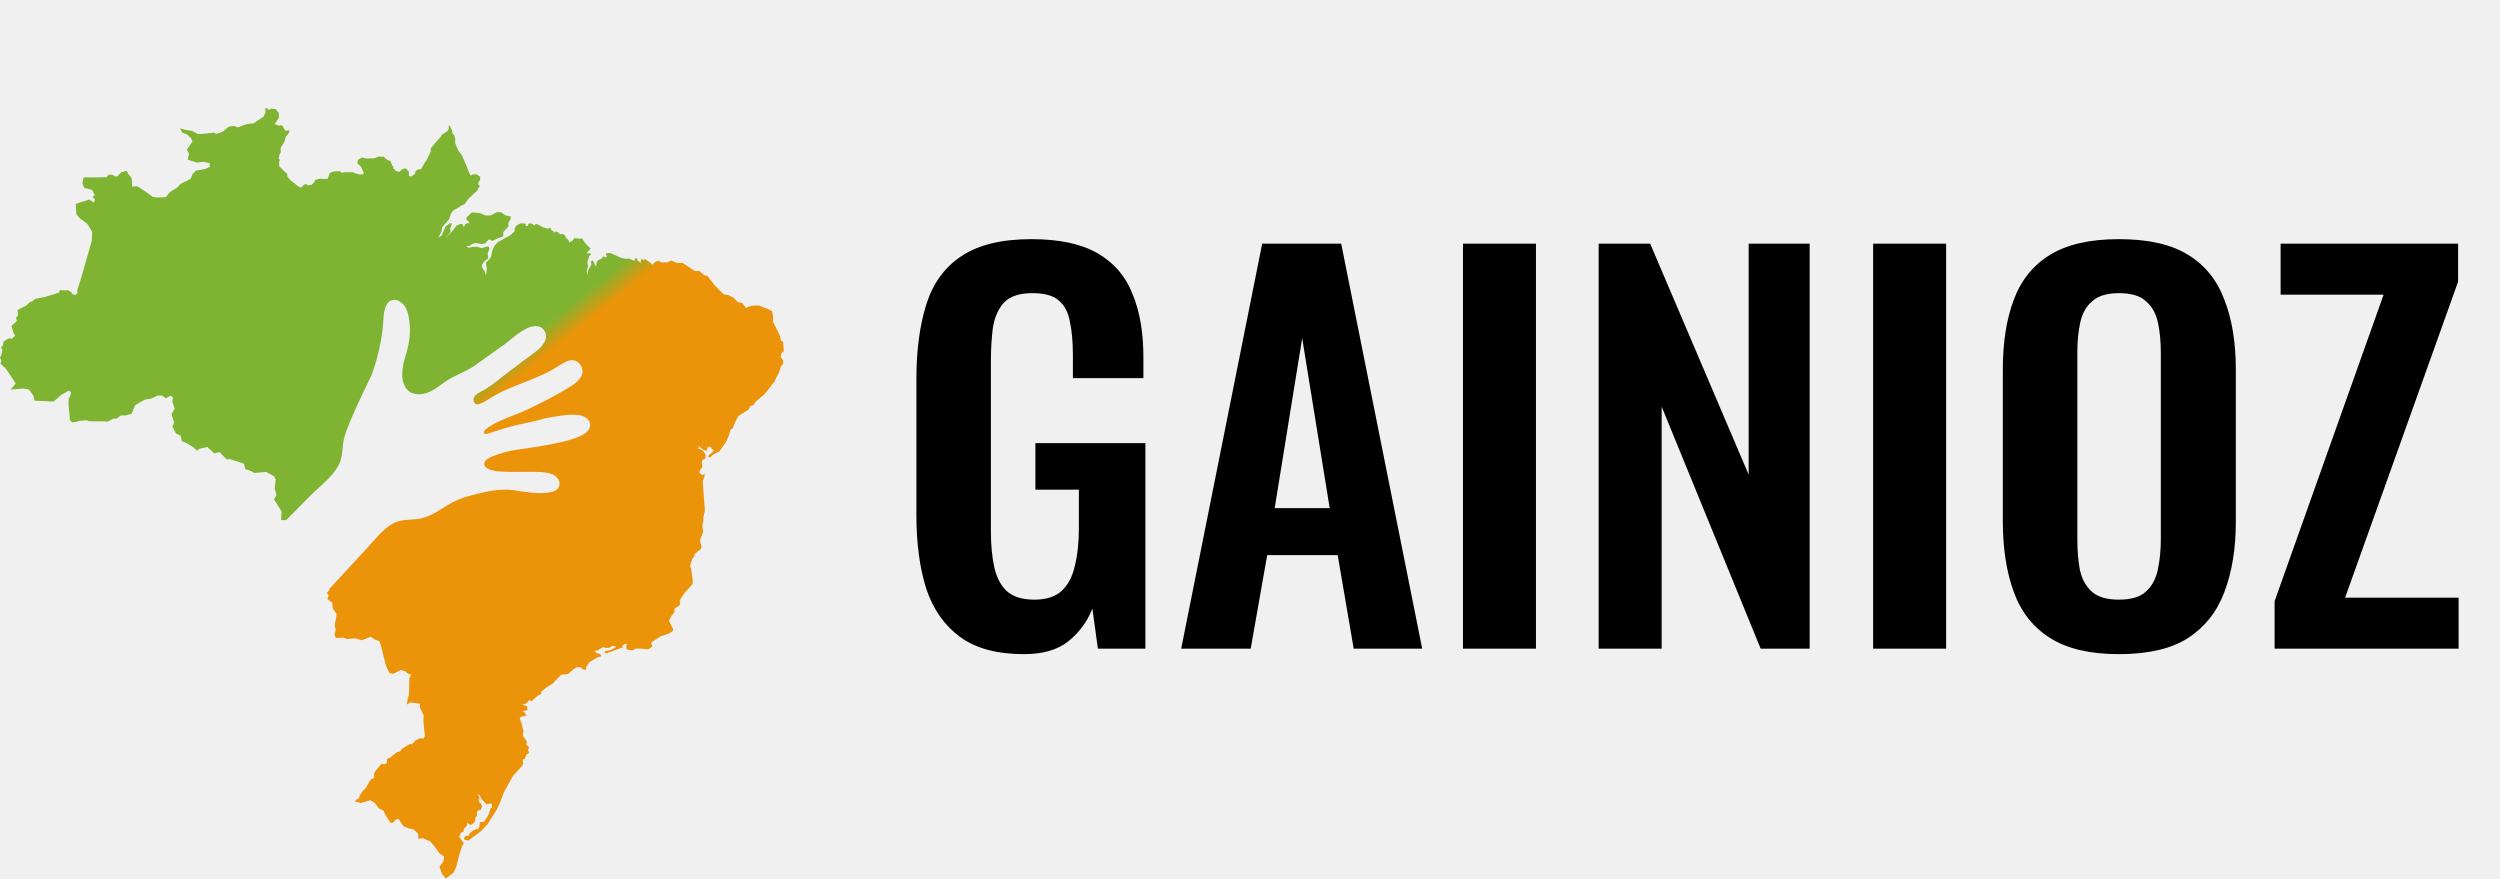
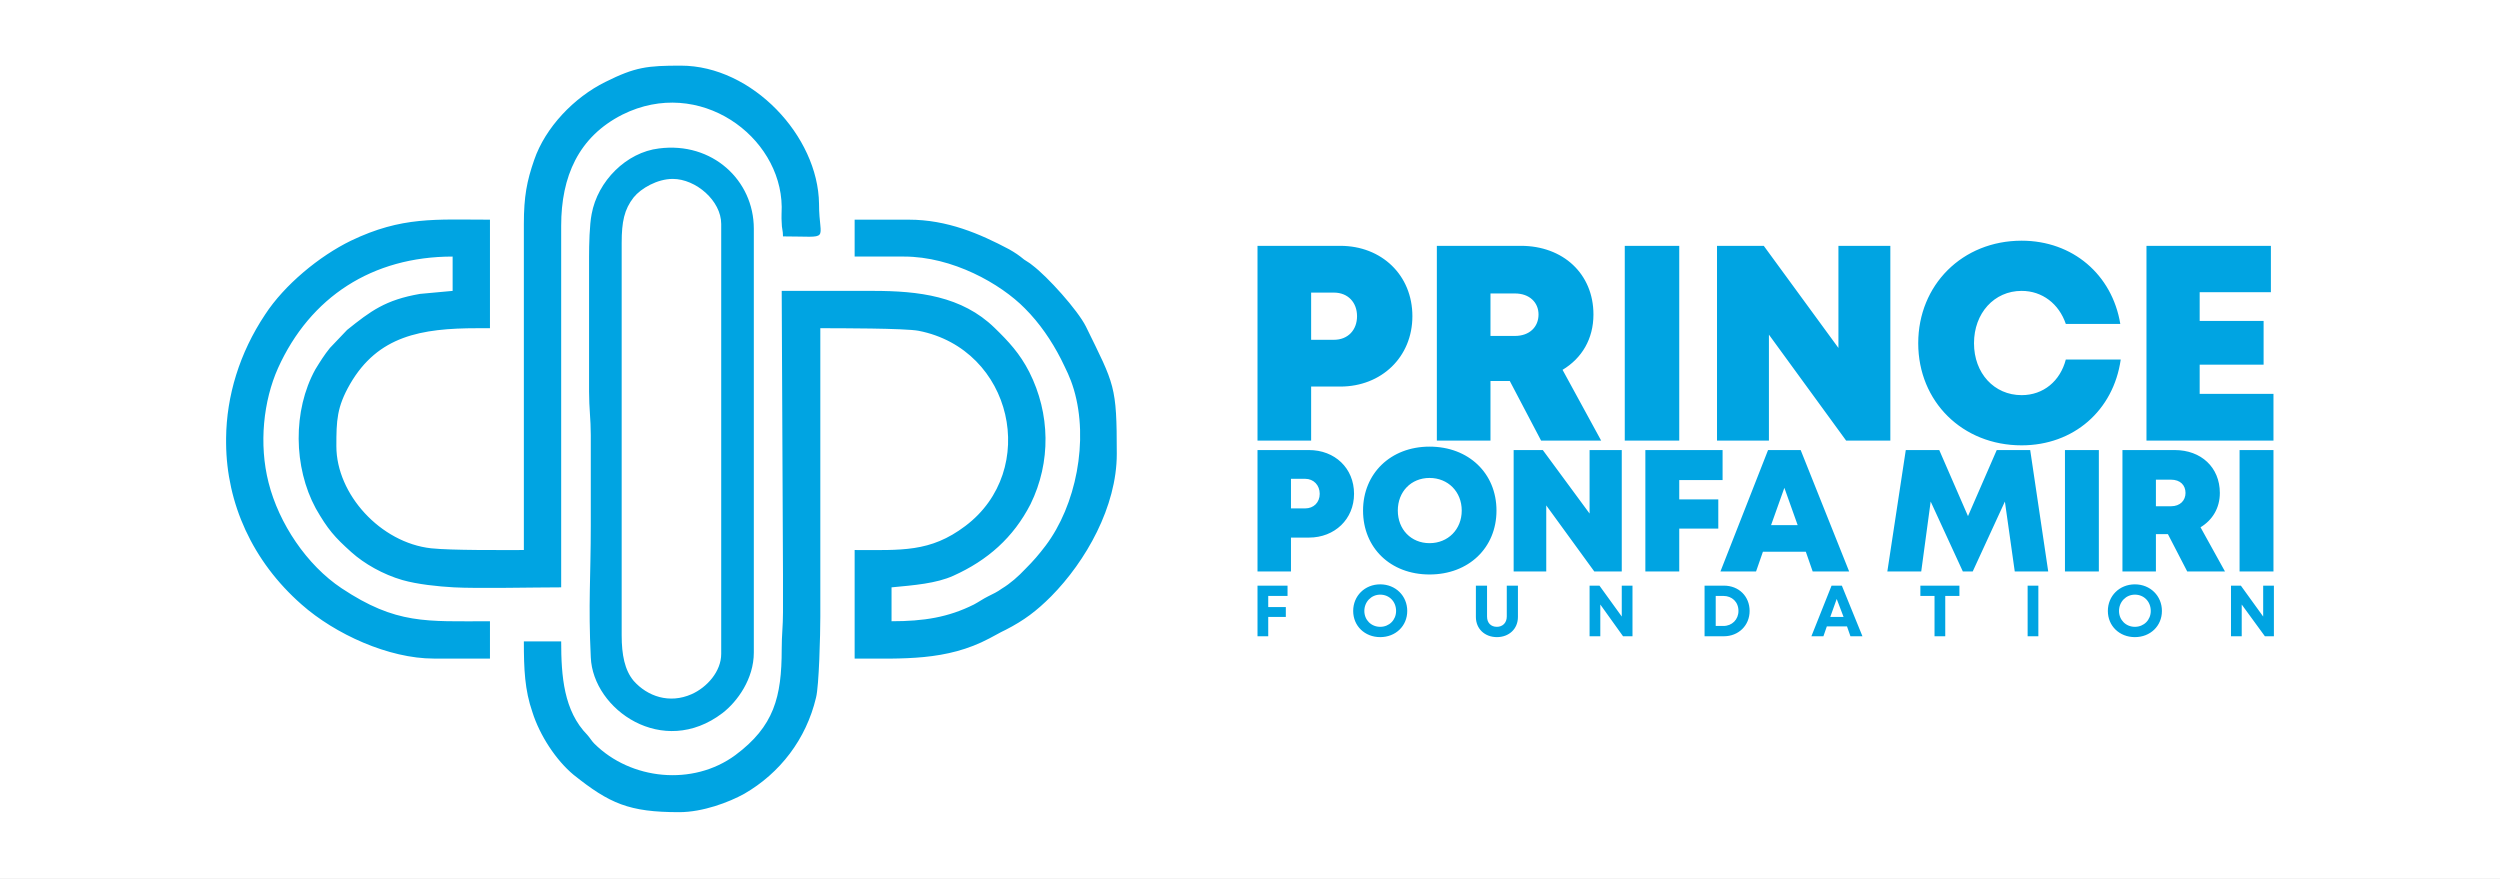
- <svg xmlns="http://www.w3.org/2000/svg" width="185" height="65" viewBox="0 0 185 65" fill="none">
-   <path d="M75.768 48.407C73.795 48.407 72.228 47.988 71.069 47.149C69.91 46.31 69.071 45.126 68.553 43.597C68.06 42.043 67.813 40.218 67.813 38.121V28.057C67.813 25.911 68.06 24.061 68.553 22.507C69.046 20.953 69.91 19.769 71.143 18.955C72.401 18.116 74.128 17.697 76.323 17.697C78.37 17.697 79.998 18.042 81.207 18.733C82.416 19.424 83.279 20.423 83.797 21.73C84.34 23.013 84.611 24.579 84.611 26.429V27.983H79.394V26.281C79.394 25.319 79.32 24.493 79.172 23.802C79.049 23.111 78.777 22.593 78.358 22.248C77.963 21.878 77.31 21.693 76.397 21.693C75.435 21.693 74.732 21.927 74.288 22.396C73.869 22.865 73.597 23.481 73.474 24.246C73.375 25.011 73.326 25.849 73.326 26.762V39.305C73.326 40.341 73.412 41.241 73.585 42.006C73.758 42.771 74.078 43.363 74.547 43.782C75.016 44.177 75.682 44.374 76.545 44.374C77.433 44.374 78.111 44.152 78.58 43.708C79.049 43.264 79.369 42.647 79.542 41.858C79.739 41.069 79.838 40.131 79.838 39.046V36.234H76.619V32.793H84.759V48H81.244L80.837 45.04C80.442 46.027 79.838 46.841 79.024 47.482C78.235 48.099 77.149 48.407 75.768 48.407ZM87.408 48L93.402 18.03H99.248L105.242 48H100.173L98.989 41.081H93.772L92.551 48H87.408ZM94.327 37.603H98.397L96.362 25.023L94.327 37.603ZM108.259 48V18.03H113.661V48H108.259ZM118.301 48V18.03H122.112L129.401 35.124V18.03H133.915V48H130.289L122.963 30.092V48H118.301ZM138.611 48V18.03H144.013V48H138.611ZM156.793 48.407C154.671 48.407 152.982 48.012 151.724 47.223C150.466 46.434 149.565 45.299 149.023 43.819C148.48 42.339 148.209 40.588 148.209 38.565V27.354C148.209 25.331 148.48 23.605 149.023 22.174C149.565 20.719 150.466 19.609 151.724 18.844C152.982 18.079 154.671 17.697 156.793 17.697C158.963 17.697 160.665 18.079 161.899 18.844C163.157 19.609 164.057 20.719 164.6 22.174C165.167 23.605 165.451 25.331 165.451 27.354V38.602C165.451 40.6 165.167 42.339 164.6 43.819C164.057 45.274 163.157 46.409 161.899 47.223C160.665 48.012 158.963 48.407 156.793 48.407ZM156.793 44.374C157.705 44.374 158.371 44.177 158.791 43.782C159.235 43.387 159.531 42.845 159.679 42.154C159.827 41.463 159.901 40.711 159.901 39.897V26.096C159.901 25.257 159.827 24.505 159.679 23.839C159.531 23.173 159.235 22.655 158.791 22.285C158.371 21.89 157.705 21.693 156.793 21.693C155.929 21.693 155.276 21.89 154.832 22.285C154.388 22.655 154.092 23.173 153.944 23.839C153.796 24.505 153.722 25.257 153.722 26.096V39.897C153.722 40.711 153.783 41.463 153.907 42.154C154.055 42.845 154.351 43.387 154.795 43.782C155.239 44.177 155.905 44.374 156.793 44.374ZM168.321 48V44.485L176.387 21.804H168.765V18.03H181.9V20.842L173.538 44.226H181.937V48H168.321Z" fill="black" />
-   <path d="M57.829 26.138L58 25.99L57.955 25.302L57.787 25.203L57.721 24.862L57.21 23.805V23.441L57.125 23.005L56.159 22.601L55.606 22.623L55.198 22.782L54.921 22.42L54.599 22.358L54.277 22.019L53.856 21.818L53.555 21.781L52.89 21.118L52.356 20.419L52.098 20.36L51.735 20.037L51.415 20.06L50.521 19.456H50.109L49.663 19.275L49.386 19.417H48.957L48.701 19.296L48.424 19.417L48.293 19.595L48.123 19.435L47.715 19.158L47.651 19.273L47.48 19.139L47.416 19.314V19.454L47.18 19.273L47.141 19.139L46.962 19.088L47.015 19.23L46.93 19.285L46.492 19.121L46.347 19.154L45.978 19.086L45.163 18.721L44.85 18.741L44.837 18.825L44.901 18.985L44.831 19.061L44.66 18.977L44.585 19.014L44.536 19.129L44.258 19.253L44.154 19.398L44.116 19.717L43.964 19.48L43.877 19.269L43.729 19.328L43.753 19.587L43.507 20.025V20.397L43.42 20.049L43.516 19.698L43.461 19.388L43.614 18.94L43.744 18.829L43.635 18.741L43.401 18.729L43.71 18.4L43.305 17.989L43.068 17.642L42.848 17.663L42.515 17.615L42.325 17.841L42.131 17.93L42.035 17.72L41.892 17.642L41.832 17.441L41.662 17.313L41.425 17.334L41.308 17.19L41.099 17.12L40.983 17.26V17.141L40.821 17.048L40.717 16.851L40.535 16.921L40.206 16.829L39.767 16.594L39.639 16.574L39.566 16.697L39.298 16.527L39.11 16.545L39.063 16.716L38.935 16.726L38.862 16.537L38.521 16.525L38.229 16.673L38.069 16.946L38.094 17.102L37.77 17.406L37.354 17.632L36.822 17.926L36.566 18.227L36.408 18.614L36.34 18.996L36.203 19.193L35.96 19.433L35.975 19.598L36.026 19.885L35.969 20.409L35.871 20.089L35.672 19.78L35.681 19.552L35.884 19.306L36.125 19.121L36.091 18.741L36.212 18.419L36.187 18.252L36.009 18.246L35.66 18.363L35.28 18.256L34.947 18.273L34.68 18.341L34.495 18.193L34.708 18.215L34.96 18.041L35.224 17.987L35.67 18.059L35.914 18.004L36.152 17.732L36.261 17.722L36.4 17.825L36.551 17.776L36.809 17.636L37.243 17.496V17.178L37.623 16.759V16.455L37.776 16.255L37.797 16.015L37.392 15.933L37.07 15.697H36.773L36.342 15.933L35.978 15.954L35.467 15.756L34.91 15.719L34.505 16.114L34.529 16.274L34.659 16.369L34.746 16.504L34.552 16.525L34.431 16.584L34.324 16.823L34.251 16.613L34.11 16.564L33.792 16.683L33.449 17.129L32.988 17.622L33.332 17.174L33.321 16.878L33.396 16.722L33.428 16.523H33.28L32.979 16.747L32.83 17.075L32.681 17.433L32.437 17.581L32.666 17.159L32.711 16.829L33.236 16.218L33.362 15.81L33.56 15.559L33.846 15.413L34.155 15.204L34.377 15.114L34.654 14.725L35.348 14.062L35.391 13.908L35.529 13.803L35.382 13.626L35.433 13.433L35.529 13.353L35.536 13.082L35.261 12.893L34.951 12.912L34.855 13.012L34.716 12.796L34.524 12.277L34.191 11.509L33.891 11.106L33.681 10.576L33.688 10.292L33.615 9.999L33.492 9.892L33.445 9.621L33.265 9.288L33.189 9.329L33.21 9.547L33.093 9.719L32.755 9.933L32.757 9.923L32.738 9.935L32.625 10.101L32.261 10.52L31.876 10.985L31.868 11.237L31.586 11.813L31.347 12.18L31.164 12.511L30.91 12.552L30.752 12.661L30.692 12.885L30.43 13.063L30.259 13.01L30.242 12.644L30.135 12.595L30.099 12.482L29.935 12.466L29.727 12.544L29.565 12.71L29.314 12.665L29.107 12.451L29.109 12.314L29.032 12.252L28.938 12.032L28.887 11.897L28.686 11.858L28.396 11.601L28.01 11.584L27.726 11.71L27.114 11.732L26.781 11.654L26.489 11.831L26.442 12.082L26.715 12.334L26.787 12.498L26.924 12.798L26.871 12.897L26.623 12.912L26.245 12.813L26.154 12.747H26.032L26.006 12.735L26.015 12.743H25.535L25.268 12.784L25.151 12.663L24.716 12.685L24.406 12.803L24.235 13.242L23.629 13.224L23.316 13.314L23.277 13.447L23.07 13.676L22.731 13.706L22.688 13.616L22.485 13.665L22.304 13.883L22.067 13.791L21.485 13.324L21.269 13.072L21.259 12.874L20.937 12.577L20.672 12.314L20.642 12.034L20.704 11.849L20.629 11.708L20.674 11.459L20.779 11.258L20.761 10.962L21.05 10.488L21.145 10.11L21.41 9.799L21.4 9.647L21.126 9.67L20.986 9.465L20.89 9.269L20.582 9.288L20.324 9.169L20.456 8.998L20.633 8.729V8.359L20.39 8.07L20.057 8.041L19.897 8.14L19.778 8.018L19.622 8L19.654 8.296L19.515 8.626L18.743 9.132L18.263 9.173L17.601 9.43L17.354 9.319L16.942 9.362L16.458 9.762L15.99 9.908L15.83 9.812L15.169 9.89L14.659 9.921L14.198 9.682L13.742 9.613L13.313 9.491L13.507 9.832L13.818 9.939L14.136 10.22L14.241 10.479L13.825 11.079L13.983 11.361L13.889 11.819L14.574 12.03L15.041 11.977L15.51 12.067L15.534 12.349L15.192 12.499L14.501 12.63L14.251 12.877L14.113 13.236L13.357 13.606L13.11 13.877L12.602 14.191L12.258 14.586L11.65 14.614L11.307 14.569L10.716 14.142L10.15 13.774L9.768 13.817L9.775 13.437L9.717 13.133L9.468 12.85L9.387 12.636L8.983 12.741L8.693 13.041L8.499 13.066L8.339 12.928H8.047L7.867 13.117L6.192 13.129L6.096 13.581L6.235 13.912L6.802 14.049L7.016 14.417L6.856 14.588L7.027 14.754L6.95 14.988L6.598 14.77L5.603 15.087L5.648 15.845L5.904 16.155L6.455 16.551L6.82 17.157L6.802 17.626L6.787 17.833L5.957 20.73L5.71 21.492L5.744 21.631L5.612 21.828L5.294 21.748L5.326 21.658L4.995 21.457L4.878 21.487H4.588L4.464 21.438L4.355 21.656L3.342 21.972L2.584 22.12L2.39 22.297L2.223 22.35L1.91 22.638L1.558 22.792L1.295 22.952L1.334 23.311L1.186 23.521L1.252 23.741L0.845 24.119L0.984 24.599L1.12 24.85L0.875 25.064L0.662 25.027L0.248 25.279L0.226 25.555L0.075 25.707L0.171 25.898L0.119 26.208L0 26.465L0.107 26.697L0.032 26.908L0.439 27.288L1.165 28.383L0.79 28.827L1.711 28.751L2.144 28.827L2.465 29.266L2.563 29.655L3.198 29.675L3.954 29.722L4.581 29.186L5.11 28.901L5.258 29.047L5.189 29.355L5.081 29.459L5.068 29.953L5.151 30.772L5.17 31.097L5.347 31.259L5.642 31.212L5.928 31.134L6.248 31.117L6.41 31.097L6.557 31.164L6.6 31.179H7.541L7.967 31.197L8.396 30.979H8.633L8.949 30.739H9.314L9.741 30.62L9.995 29.992L10.705 29.576L11.194 29.496L11.665 29.275H11.988L12.286 29.476L12.628 29.275L12.8 29.416L12.756 29.735L12.928 30.238L12.694 30.639L12.884 31.275L12.756 31.557L13.016 32.076L13.355 32.216L13.462 32.639L13.806 32.795L14.275 33.075L14.599 33.356L14.723 33.214L15.344 33.075L15.858 33.555L16.242 33.455L16.778 33.997L17.012 33.977L17.653 34.178L18.056 34.315L18.146 34.718L18.444 34.8L18.828 34.999L19.682 34.921L20.277 35.24L20.407 35.48L20.324 36.121L20.456 36.641L20.279 36.961L20.838 37.842L20.796 38.483L21.18 38.489C21.252 38.414 21.325 38.34 21.397 38.268C21.877 37.789 22.345 37.3 22.825 36.821C23.55 36.074 24.589 35.338 25.069 34.404C25.392 33.796 25.304 33.062 25.469 32.397C25.782 31.195 27.5 27.752 27.5 27.752C27.5 27.752 28.249 25.803 28.36 23.796C28.383 23.307 28.428 22.442 28.951 22.231C29.363 22.067 29.811 22.395 30.012 22.755C30.236 23.164 30.291 23.654 30.325 24.11C30.381 24.891 30.225 25.661 29.99 26.407C29.755 27.132 29.576 28.239 30.146 28.847C30.348 29.069 30.649 29.162 30.939 29.172C31.821 29.207 32.389 28.601 33.082 28.157C33.728 27.748 34.465 27.504 35.09 27.083C35.738 26.629 36.374 26.15 37.021 25.705C37.635 25.296 38.182 24.725 38.819 24.386C39.276 24.129 39.957 23.932 40.292 24.491C40.638 25.086 40.113 25.657 39.679 25.996C38.965 26.532 38.216 27.07 37.503 27.619C36.967 28.04 36.455 28.482 35.864 28.833C35.561 29.02 34.992 29.17 35.049 29.649C35.06 29.766 35.128 29.883 35.239 29.918C35.327 29.942 35.42 29.907 35.506 29.883C35.941 29.72 36.321 29.416 36.735 29.195C37.147 28.973 37.584 28.775 38.019 28.601C38.867 28.25 39.748 27.946 40.563 27.526C40.921 27.352 41.233 27.13 41.578 26.931C41.845 26.758 42.18 26.592 42.504 26.676C42.995 26.805 43.273 27.434 42.995 27.876C42.771 28.262 42.37 28.517 42.012 28.728C41.064 29.301 40.07 29.813 39.076 30.281C38.295 30.655 37.48 30.899 36.711 31.284C36.588 31.355 35.504 31.902 35.873 32.089C35.973 32.136 36.073 32.101 36.174 32.066C36.799 31.857 37.435 31.657 38.071 31.495C38.741 31.331 39.423 31.228 40.068 31.027C40.514 30.912 40.985 30.83 41.429 30.772C42.02 30.69 43.459 30.48 43.661 31.331C43.86 32.171 42.165 32.557 41.673 32.685C40.501 32.966 39.285 33.128 38.103 33.303C37.612 33.385 37.098 33.514 36.63 33.701C36.385 33.794 35.837 33.981 35.837 34.33C35.849 35.065 38.002 34.903 39.229 34.915C39.765 34.926 40.367 34.891 40.881 35.102C41.261 35.254 41.585 35.731 41.293 36.141C41.137 36.351 40.847 36.409 40.614 36.444C39.776 36.573 38.884 36.409 38.058 36.281C36.931 36.107 35.758 36.421 34.665 36.713C34.063 36.877 33.549 37.111 33.013 37.448C32.489 37.764 31.976 38.124 31.383 38.3C30.613 38.545 29.809 38.346 29.094 38.732C28.368 39.118 27.856 39.806 27.308 40.4C26.593 41.184 25.868 41.953 25.153 42.735C24.892 43.017 24.632 43.3 24.37 43.58L24.383 43.641L24.182 43.896L24.321 44.04L24.231 44.34L24.598 44.602L24.619 45.019L24.918 45.438L24.769 46.281L24.85 46.62L24.743 46.92L24.85 47.217L25.409 47.18L25.641 47.281L26.328 47.24L26.757 47.38L27.44 47.123L27.805 47.363L28.082 47.443L28.187 47.764L28.56 49.267L28.816 49.8L29.085 49.871L29.672 49.571L30.003 49.689L30.225 49.882L30.436 49.919L30.297 50.144L30.259 51.449L30.201 51.603L30.163 51.652V51.821L30.122 51.967L30.108 52.135L30.366 51.981L31.051 52.065L31.072 52.349L31.351 52.938L31.33 53.407L31.39 53.943L31.445 54.444L31.358 54.649L31.059 54.633L30.698 54.816L30.645 54.925L30.43 55.095L30.336 55.044L29.727 55.424L29.608 55.608L29.373 55.66L28.816 56.095L28.637 56.153L28.616 56.496L28.413 56.549L28.23 56.523L27.764 57.065L27.677 57.272L27.69 57.583L27.476 57.642L27.357 57.811L27.058 58.326L26.845 58.529L26.597 58.91V59.039L26.322 59.216L26.282 59.347L26.503 59.351L26.663 59.429L27.41 59.216L27.722 59.409L28.065 59.848L28.364 59.967L28.543 60.349L28.896 60.884H29.066L29.35 60.6L29.504 60.614L29.843 61.132L30.253 61.307L30.605 61.377L30.942 61.699L30.965 62.081L31.249 62.017L31.829 62.258L32.171 62.656L32.536 63.162L32.867 63.381L32.8 63.772L32.525 64.129L32.66 64.55L32.715 64.651L32.753 64.723L32.926 64.94L33.007 65L33.568 64.569L33.761 64.15L34.006 63.178L34.232 62.521L34.33 62.391L34.2 62.237L33.986 61.909L34.091 61.631L34.305 61.528L34.315 61.35L34.559 61.087V60.888L34.712 60.999L34.913 61.031L35.16 60.762L35.188 60.481L35.286 60.391L35.31 60.072L35.414 59.941H35.568L35.672 59.67L35.598 59.476L35.437 59.312L35.457 58.895L35.331 58.784L35.48 58.823L35.647 59.152L36.003 59.509H36.142L36.289 59.433L36.389 59.522L36.421 59.762L36.306 59.791L36.165 60.269L35.822 60.816L35.514 60.828L35.472 61.179L35.361 61.368L35.267 61.337L34.96 61.494L34.736 61.678L34.712 61.826L34.464 61.868L34.347 61.974L34.358 62.128L34.646 62.206L35.587 61.514L36.067 61.011L36.763 59.9L37.027 59.337L37.292 58.62L37.966 57.416L38.628 56.679L38.739 56.457L38.674 56.377L38.704 56.188L38.843 56.147L38.952 55.837L39.15 55.73L39.078 55.479L39.15 55.298L39.078 55.216L38.96 55.128L38.984 54.849L38.698 54.468V54.302L38.753 54.132L38.698 53.951L38.604 53.556L38.453 53.129L38.57 53.033L38.943 52.959L38.845 52.735L38.666 52.63L39.018 52.552L39.026 52.285L38.666 52.129L38.96 52.051L39.157 51.798L39.306 51.905L39.778 51.494L40.055 51.324L40.044 51.188L40.439 50.87L40.902 50.584L41.504 49.939L42.041 49.875L42.328 49.619L42.65 49.374H42.948L43.142 49.528L43.365 49.578L43.375 49.376L43.599 49.009L44.227 48.639L44.472 48.569V48.458L44.323 48.37L44.12 48.323L44.026 48.162L44.248 48.111L44.632 47.887L44.858 47.949L45.11 47.932L45.294 47.795L45.545 47.809L45.528 47.922L45.166 48.111L44.794 48.177L44.721 48.261L44.847 48.351L45.415 48.152L46.102 47.895L46.045 47.789L46.23 47.641L46.399 47.669L46.337 47.821C46.337 47.821 46.358 48.056 46.38 48.066C46.409 48.078 46.817 48.125 46.817 48.125L47.054 47.998H47.459L47.956 48.053L48.257 47.858L48.261 47.717L48.183 47.647L48.229 47.509L48.895 47.084L49.458 46.895L49.749 46.731L49.834 46.562L49.759 46.455L49.508 45.928L49.685 45.566L49.898 45.328L49.911 45.061L50.047 44.95L50.293 44.789L50.346 44.508L50.272 44.471L50.687 43.842L51.253 43.22L51.261 42.941L51.144 42.06L51.053 41.891L51.228 41.365L51.383 41.151L51.413 40.975L51.855 40.642L51.914 40.478L51.799 39.968L52.038 39.348L51.974 38.867L52.059 38.508L52.04 38.309L52.164 37.787L52.017 35.907L52.013 35.56L52.13 35.297L52.132 35.045L52.008 35.174L51.772 35.016V34.856L51.981 34.548L51.929 34.239L51.981 34.026L52.175 33.975L52.218 33.646L52.019 33.334L51.62 33.167L51.727 33.126L51.776 33.003L51.859 33.157L52.089 33.286L52.303 33.36L52.392 33.054L52.591 33.073L52.678 33.239L52.83 33.311L52.668 33.52L52.454 33.668L52.405 33.839L52.55 33.847L52.838 33.597L53.235 33.407L53.735 32.688L53.963 32.159L54.033 31.836L54.227 31.682L54.419 31.201L54.635 30.793L55.414 30.291L55.508 30.055L55.747 29.981L55.917 29.722L56.579 29.166L57.166 28.428L57.313 28.227L57.68 27.477L57.772 27.147L57.955 26.912V26.666L57.763 26.397L57.829 26.138Z" fill="url(#paint0_linear_1423_18)" />
+ <svg xmlns="http://www.w3.org/2000/svg" xml:space="preserve" width="5.827in" height="2.047in" version="1.1" style="shape-rendering:geometricPrecision; text-rendering:geometricPrecision; image-rendering:optimizeQuality; fill-rule:evenodd; clip-rule:evenodd" viewBox="0 0 5827 2047">
  <defs>
-     <linearGradient id="paint0_linear_1423_18" x1="18.209" y1="18.179" x2="45.372" y2="51.958" gradientUnits="userSpaceOnUse">
-       <stop offset="0.425" stop-color="#7FB432" />
-       <stop offset="0.467" stop-color="#EB9309" />
-     </linearGradient>
+     <style type="text/css">
+    
+     .fil1 {fill:#00A4E2}
+     .fil0 {fill:white}
+    
+   </style>
  </defs>
+   <g id="Layer_x0020_1">
+     <polygon class="fil0" points="0,0 5827,0 5827,2047 0,2047 " />
+     <path class="fil1" d="M3124 573l-193 0 0 454 125 0 0 -126 68 0c96,0 168,-69 168,-164 0,-96 -72,-164 -168,-164l0 0zm-1006 -61l-126 0 0 86 115 0c113,0 225,63 282,121 34,34 62,75 84,118 12,25 21,41 30,71 35,119 5,270 -66,364 -16,21 -28,35 -47,54 -16,17 -35,34 -55,46 -11,8 -20,12 -32,18 -12,6 -20,12 -33,19 -60,30 -117,39 -192,39l0 -79c53,-5 104,-9 144,-27 80,-36 140,-89 180,-167 48,-98 46,-211 -3,-308 -22,-43 -48,-71 -81,-103 -76,-74 -177,-86 -283,-86l-213 0 3 662c0,29 0,58 0,87 0,33 -3,52 -3,86 0,112 -18,180 -108,247 -99,73 -244,58 -329,-27 -6,-6 -9,-12 -16,-20 -55,-56 -61,-137 -61,-218l-87 0c0,65 2,113 20,165 17,54 55,112 96,146 84,67 129,87 246,87 55,0 116,-23 152,-43 83,-48 144,-127 167,-224 7,-27 10,-147 10,-189l0 -672c41,0 198,0 229,6 220,43 282,325 109,455 -82,62 -149,56 -258,56l0 253c113,0 214,6 314,-47 14,-7 23,-13 38,-20 43,-22 72,-44 106,-78 81,-82 153,-209 153,-332 0,-160 -5,-160 -72,-297 -19,-38 -89,-116 -125,-143 -7,-6 -12,-8 -19,-13 -12,-10 -21,-16 -35,-24 -68,-36 -144,-69 -234,-69zm-531 -359c-78,0 -106,3 -176,38 -73,36 -140,106 -166,182 -17,49 -24,85 -24,149l0 760c-53,0 -168,1 -216,-4 -118,-13 -221,-126 -221,-238 0,-60 1,-91 32,-145 65,-112 165,-130 297,-130l29 0 0 -253c-127,0 -205,-8 -324,49 -74,36 -155,103 -200,172 -60,90 -90,190 -91,288l0 12c1,140 61,275 176,376 78,69 203,126 308,126l131 0 0 -87c-149,0 -218,8 -346,-77 -81,-54 -146,-151 -170,-246 -23,-90 -12,-191 22,-267 75,-166 220,-260 407,-260l0 80 -76 7c-81,14 -115,40 -170,84l-40 42c-13,16 -23,32 -34,50 -53,96 -51,228 1,324 28,49 44,67 83,102 30,27 74,52 119,65 35,10 83,15 120,17 54,3 190,0 250,0l0 -843c0,-114 40,-207 143,-259 179,-89 369,50 371,215 0,12 -1,25 0,37 0,14 3,17 3,32 115,0 84,14 84,-76 -2,-158 -156,-322 -322,-322zm-19 264c54,0 113,51 113,105l0 1002c0,41 -33,78 -69,94 -52,23 -103,5 -135,-31 -21,-25 -28,-61 -28,-106l0 -915c0,-49 6,-78 28,-106 17,-21 55,-43 91,-43zm-195 181l0 315c0,39 4,64 4,101 0,70 0,140 0,210 0,121 -6,184 0,308 5,122 168,236 307,130 35,-27 73,-80 73,-141l0 -988c0,-113 -97,-203 -221,-187 -76,9 -143,76 -157,153 -5,25 -6,72 -6,99zm3902 767l0 72 -52 -72 -23 0 0 118 25 0 0 -74 54 74 21 0 0 -118 -25 0zm-299 120c36,0 63,-26 63,-61 0,-35 -27,-62 -63,-62 -36,0 -63,27 -63,62 0,35 27,61 63,61l0 0zm0 -24c-21,0 -37,-16 -37,-37 0,-21 16,-38 37,-38 21,0 37,16 37,38 0,21 -16,37 -37,37zm-250 22l25 0 0 -118 -25 0 0 118zm-159 -118l-91 0 0 24 33 0 0 94 25 0 0 -94 33 0 0 -24zm-254 118l28 0 -48 -118 -24 0 -47 118 28 0 8 -23 47 0 8 23zm-32 -87l16 42 -31 0 15 -42zm-263 -31l-45 0 0 118 45 0c34,0 60,-25 60,-59 0,-34 -25,-59 -60,-59zm-1 94l-18 0 0 -70 18 0c20,0 35,14 35,35 0,20 -15,35 -35,35l0 0zm-237 -94l0 72 -52 -72 -23 0 0 118 25 0 0 -74 53 74 22 0 0 -118 -25 0zm-291 120c28,0 49,-19 49,-47l0 -73 -26 0 0 72c0,15 -10,24 -23,24 -14,0 -23,-9 -23,-24l0 -72 -26 0 0 73c0,28 21,47 49,47zm-272 0c36,0 63,-26 63,-61 0,-35 -27,-62 -63,-62 -36,0 -63,27 -63,62 0,35 27,61 63,61l0 0zm0 -24c-21,0 -37,-16 -37,-37 0,-21 16,-38 37,-38 21,0 37,16 37,38 0,21 -16,37 -37,37zm-216 -72l0 -24 -70 0 0 118 25 0 0 -45 41 0 0 -23 -41 0 0 -26 45 0zm50 -340l-120 0 0 283 78 0 0 -79 42 0c60,0 105,-43 105,-102 0,-60 -45,-102 -105,-102l0 0zm-9 136l-33 0 0 -69 33 0c20,0 34,15 34,35 0,20 -14,34 -34,34l0 0zm290 154c91,0 156,-62 156,-149 0,-87 -65,-149 -156,-149 -91,0 -155,63 -155,149 0,87 64,149 155,149l0 0zm0 -73c-43,0 -74,-32 -74,-76 0,-44 31,-76 74,-76 43,0 75,32 75,76 0,44 -32,76 -75,76l0 0zm373 -217l0 148 -109 -148 -68 0 0 283 76 0 0 -154 112 154 64 0 0 -283 -75 0zm310 70l0 -70 -180 0 0 283 79 0 0 -100 91 0 0 -68 -91 0 0 -45 101 0zm210 213l85 0 -113 -283 -76 0 -111 283 83 0 16 -46 100 0 16 46zm-35 -108l-62 0 31 -87 31 87zm584 108l-42 -283 -78 0 -67 154 -67 -154 -78 0 -43 283 79 0 22 -163 75 163 23 0 75 -163 23 163 78 0zm39 0l79 0 0 -283 -79 0 0 283zm285 0l88 0 -57 -103c28,-17 45,-45 45,-80 0,-60 -44,-100 -105,-100l-122 0 0 283 78 0 0 -87 28 0 45 87zm-73 -214l35 0c22,0 34,13 34,31 0,17 -12,31 -34,31l-35 0 0 -62zm195 214l79 0 0 -283 -79 0 0 283zm-2111 -540l-53 0 0 -110 53 0c33,0 54,23 54,55 0,32 -21,55 -54,55l0 0zm483 235l140 0 -90 -165c45,-27 72,-72 72,-129 0,-95 -71,-160 -169,-160l-196 0 0 454 125 0 0 -139 45 0 73 139zm-118 -343l57 0c34,0 55,21 55,49 0,29 -21,50 -55,50l-57 0 0 -99zm313 343l127 0 0 -454 -127 0 0 454zm498 -454l0 238 -174 -238 -109 0 0 454 121 0 0 -247 180 247 103 0 0 -454 -121 0zm427 465c121,0 214,-81 231,-200l-128 0c-13,50 -52,83 -103,83 -64,0 -111,-51 -111,-121 0,-70 47,-122 111,-122 48,0 87,30 103,77l127 0c-19,-115 -111,-194 -230,-194 -138,0 -241,103 -241,239 0,136 103,238 241,238l0 0zm415 -120l0 -68 149 0 0 -102 -149 0 0 -67 166 0 0 -108 -290 0 0 454 296 0 0 -109 -172 0z" />
+   </g>
</svg>
